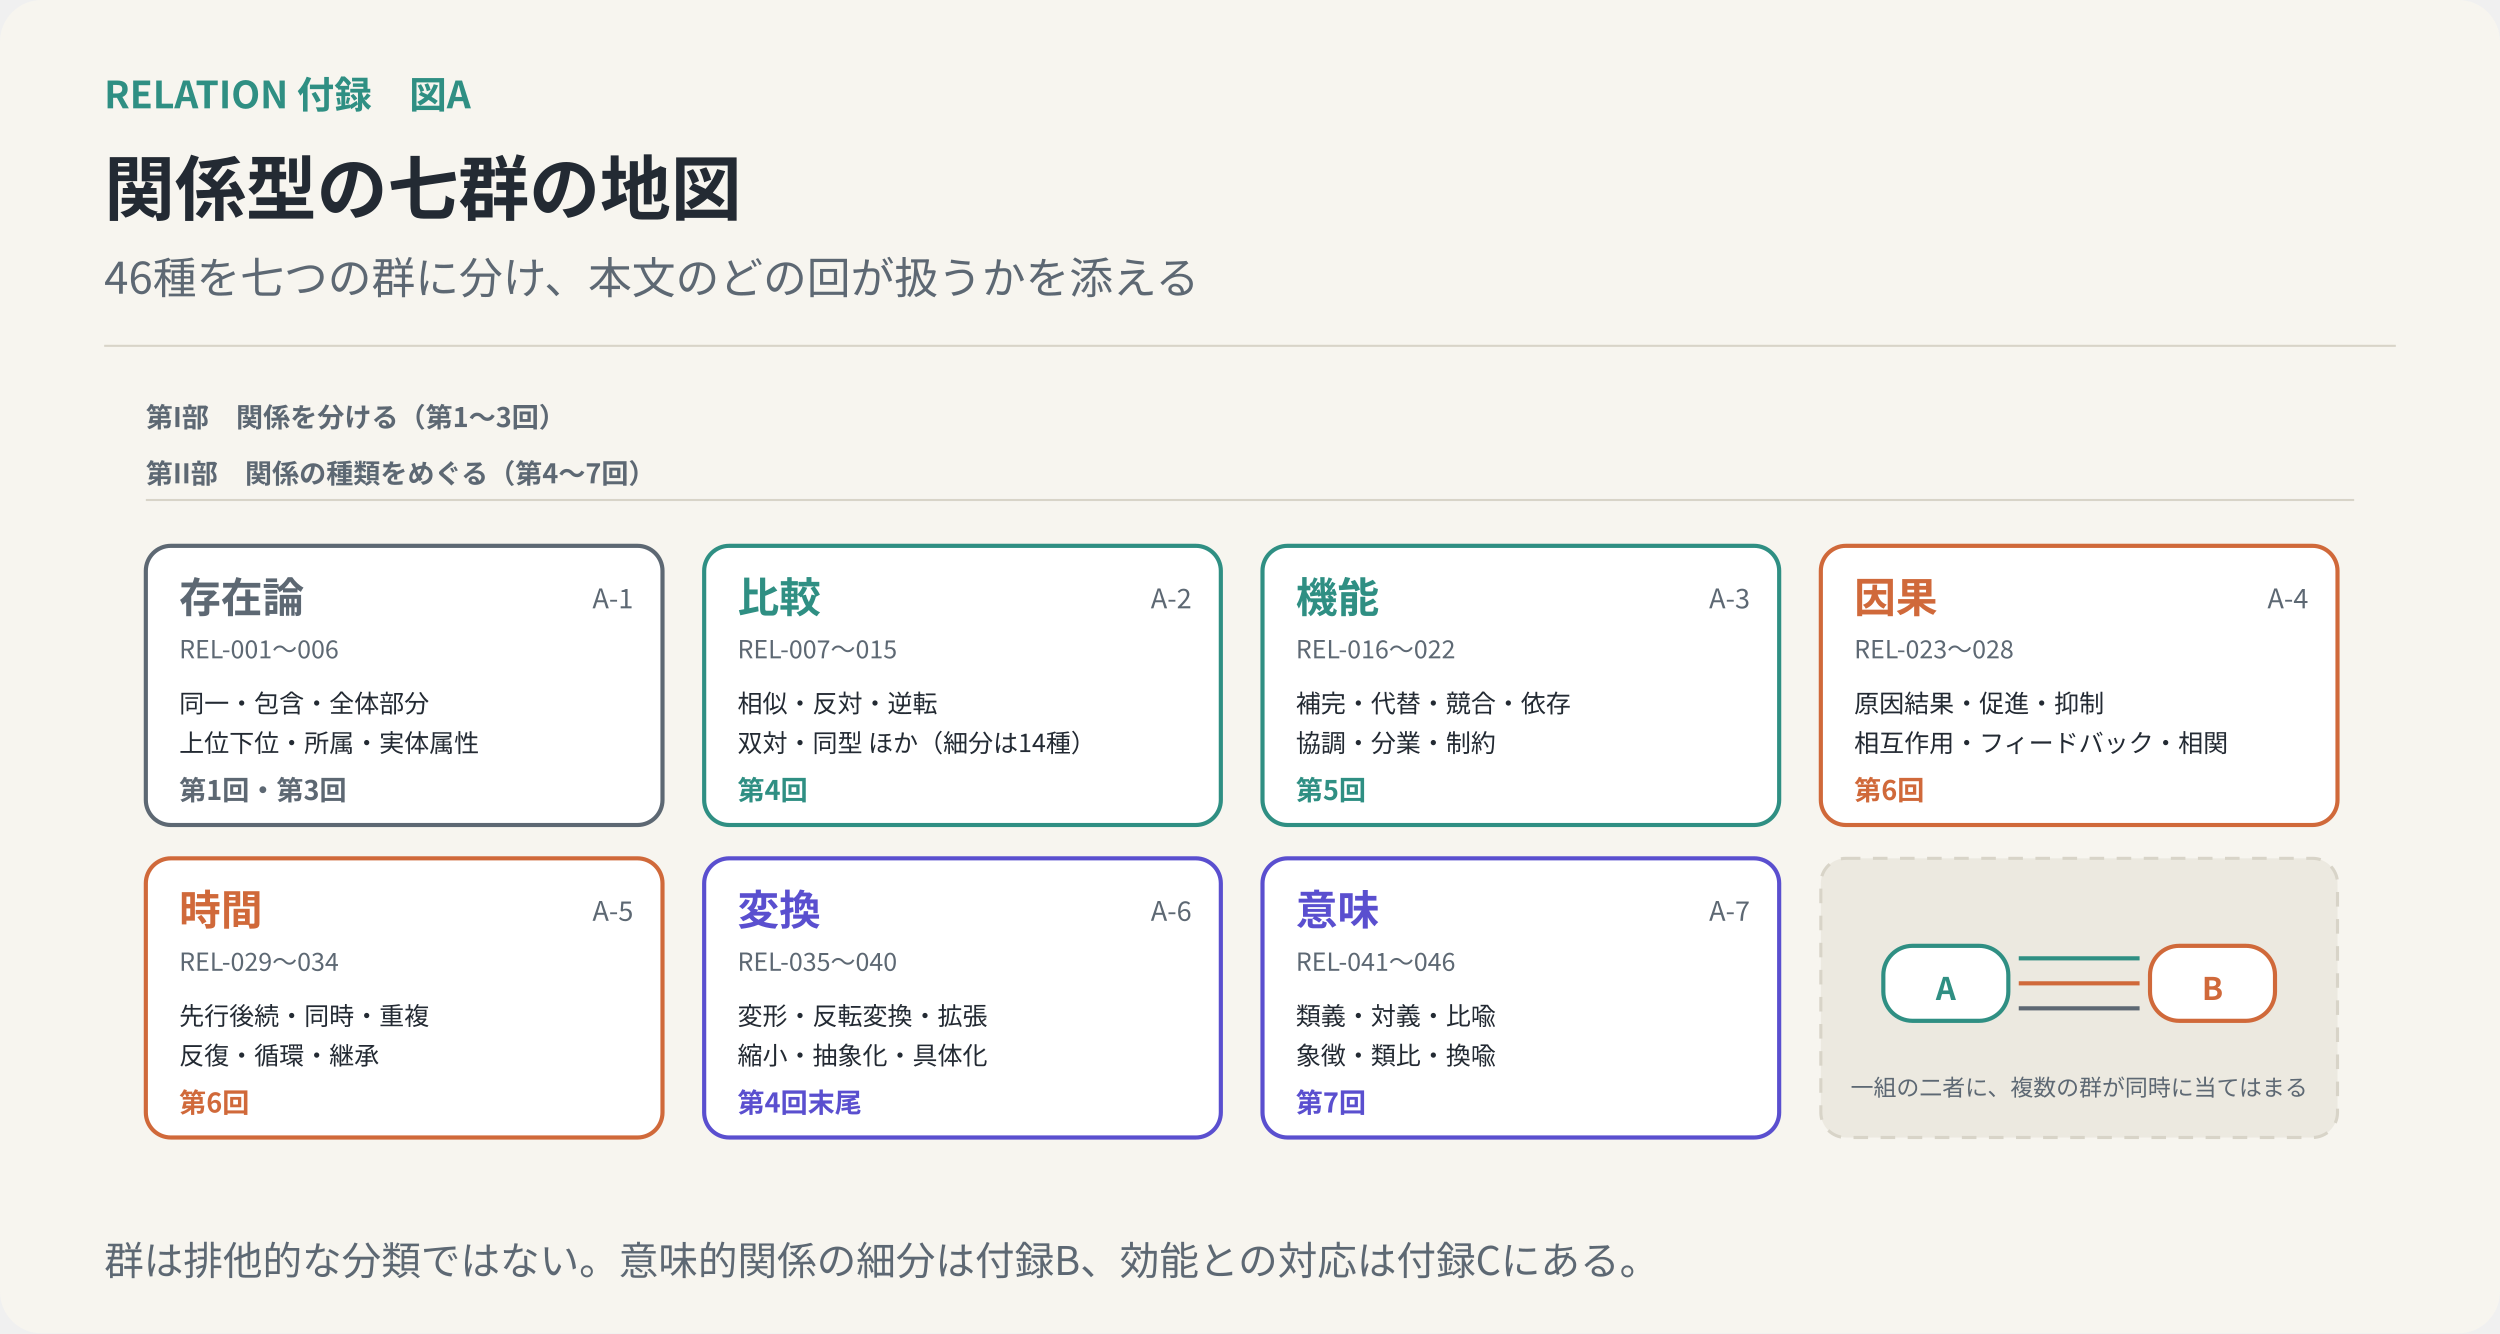
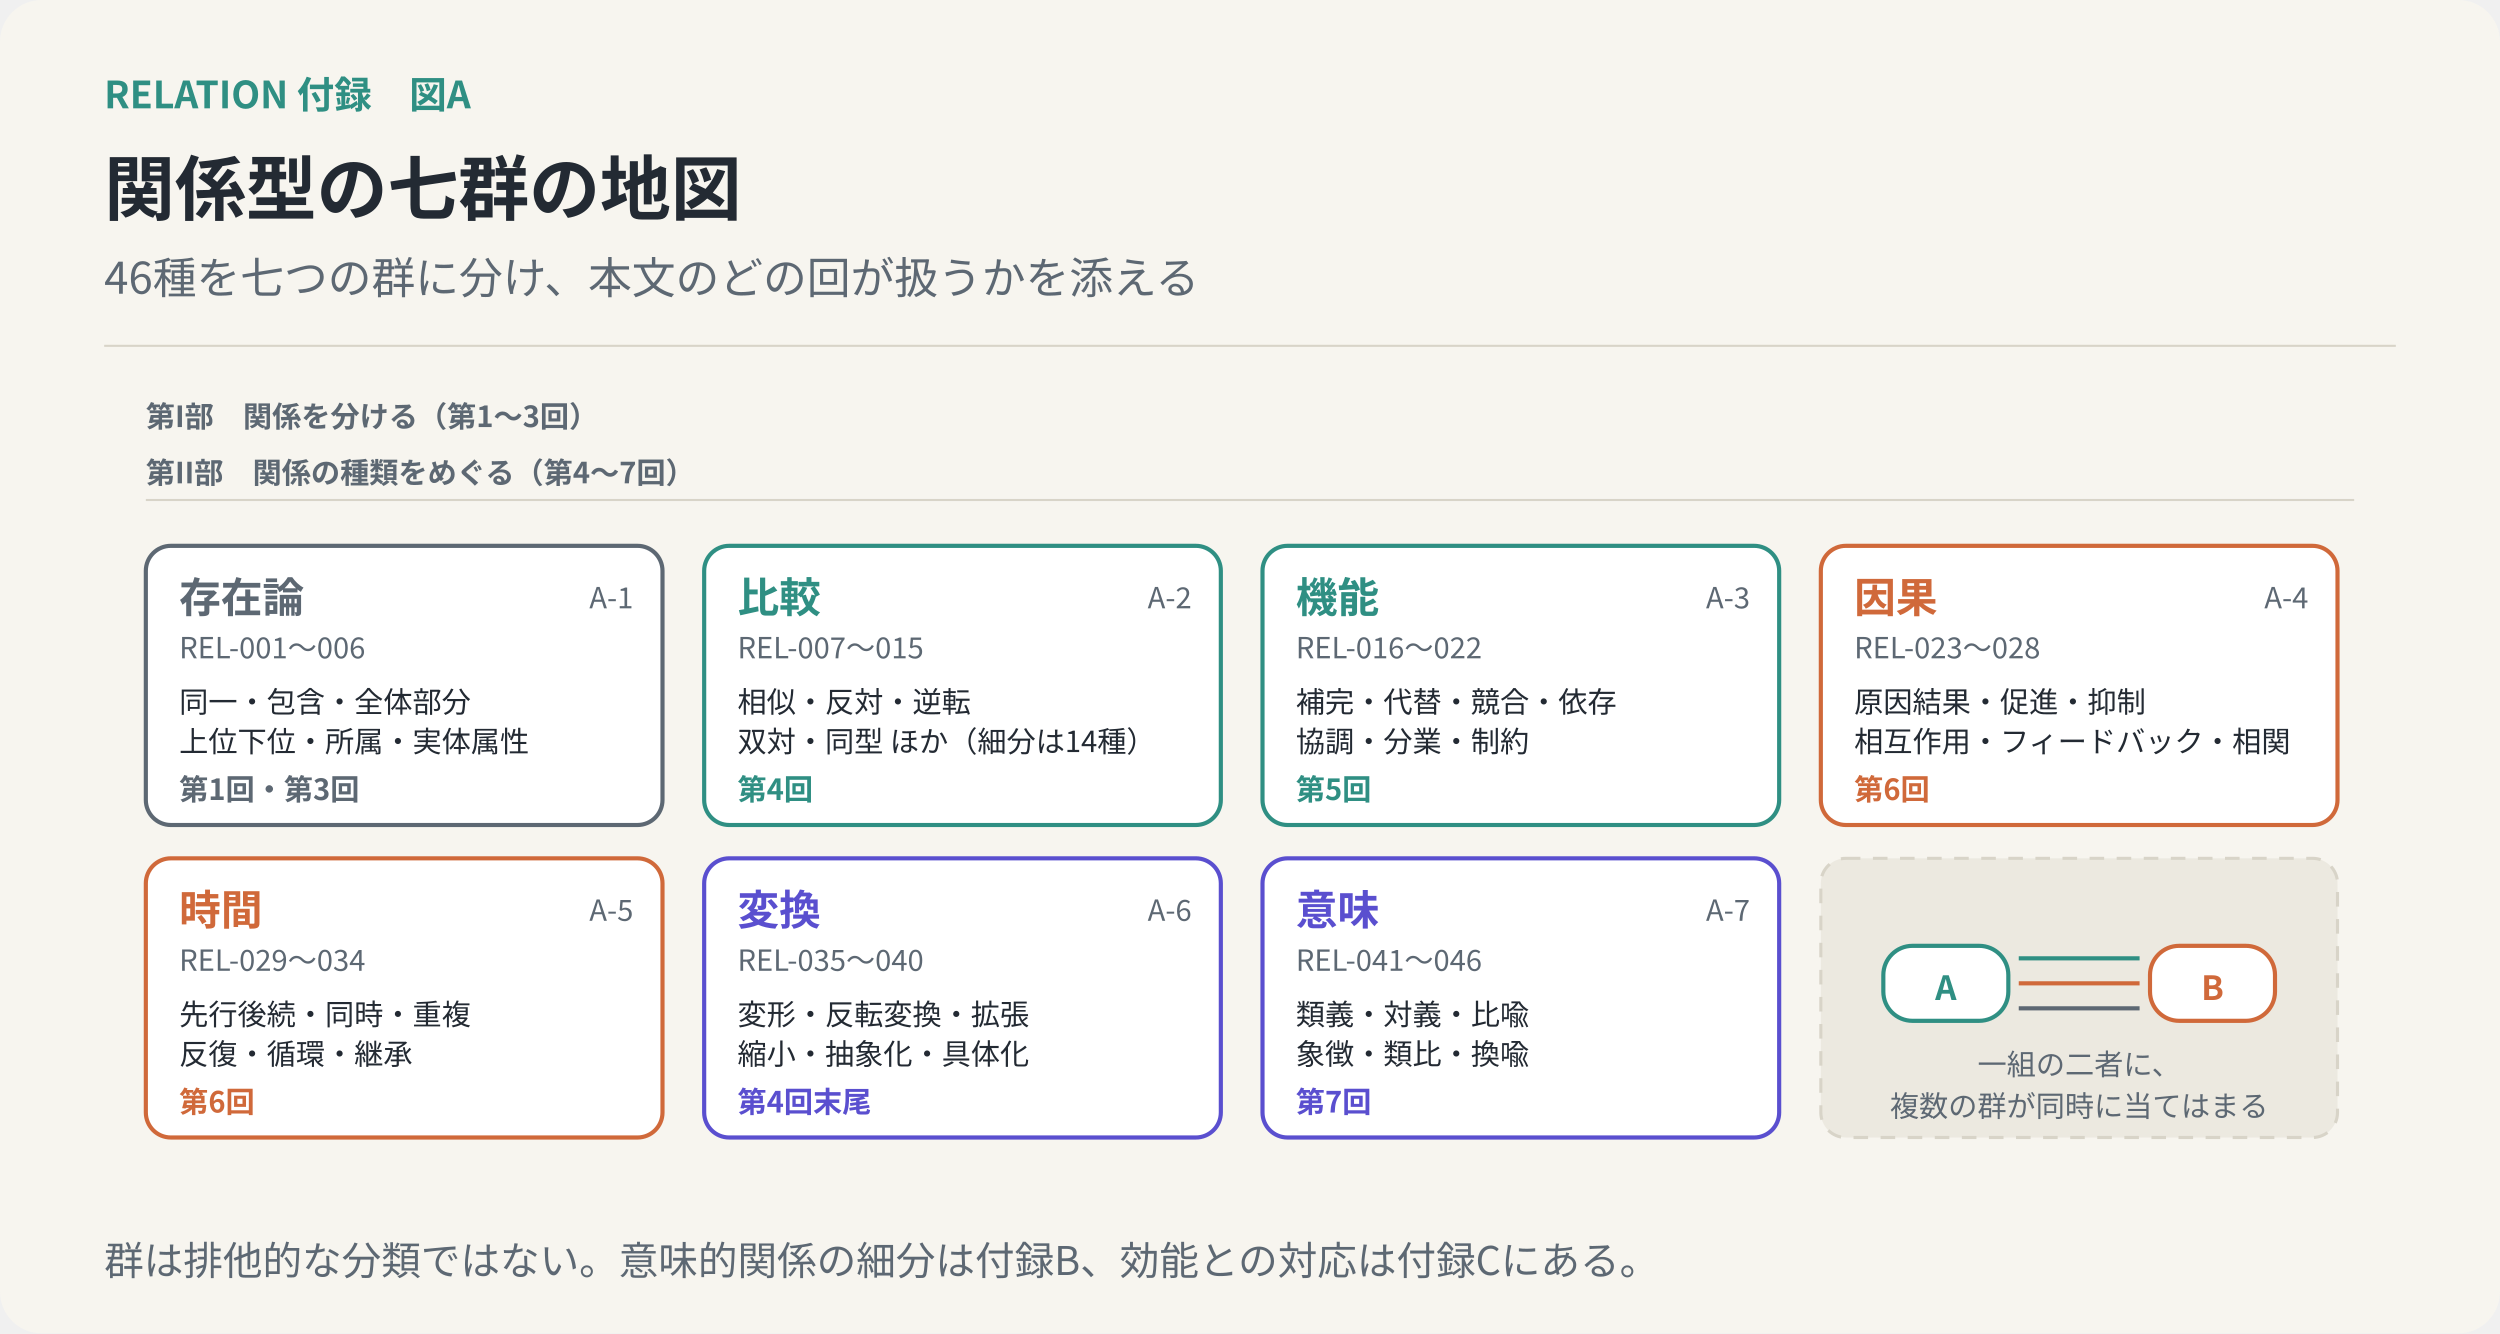
<svg xmlns="http://www.w3.org/2000/svg" width="1200" height="640" viewBox="0 0 1200 640" role="img" aria-labelledby="title desc">
  <defs>
    <marker id="arrow" markerWidth="10" markerHeight="10" refX="8" refY="5" orient="auto-start-reverse">
      <path d="M1,1 L9,5 L1,9" fill="none" stroke="#5d6873" stroke-width="1.4" />
    </marker>
  </defs>
  <rect width="1200" height="640" rx="20" fill="#f7f5ef" />
  <g font-family="system-ui, -apple-system, &quot;Hiragino Kaku Gothic ProN&quot;, &quot;Noto Sans CJK JP&quot;, Meiryo, sans-serif">
    <text x="50.0" y="52.0" fill="#2f8f83" font-size="18" text-anchor="start" font-weight="700">RELATION     付録　図A</text>
    <text x="50.0" y="103.0" fill="#232a33" font-size="34" text-anchor="start" font-weight="700">関係型の七群の地図</text>
    <text x="50.0" y="141.0" fill="#5d6873" font-size="21" text-anchor="start" font-weight="400">46種を七つの群に分け、本文のどの回が扱うかを添える</text>
    <line x1="50.0" y1="166.0" x2="1150.0" y2="166.0" stroke="#d8d4c8" stroke-width="1" />
-     <text x="70.0" y="205.0" fill="#5d6873" font-size="13" text-anchor="start" font-weight="700">第I部　関係を分ける（第1〜3回）</text>
-     <text x="70.0" y="232.0" fill="#5d6873" font-size="13" text-anchor="start" font-weight="700">第II部　関係の種類をめぐる（第4〜7回）</text>
+     <text x="70.0" y="205.0" fill="#5d6873" font-size="14" text-anchor="start" font-weight="700">第I部　関係を分ける（第1〜3回）</text>
+     <text x="70.0" y="232.0" fill="#5d6873" font-size="14" text-anchor="start" font-weight="700">第II部　関係の種類をめぐる（第4〜7回）</text>
    <line x1="70.0" y1="240.0" x2="1130.0" y2="240.0" stroke="#d8d4c8" stroke-width="1" />
    <rect x="70" y="262" width="248" height="134" rx="12" fill="#ffffff" stroke="#5d6873" stroke-width="2" />
    <text x="86.0" y="294.0" fill="#5d6873" font-size="20" text-anchor="start" font-weight="700">存在論</text>
-     <text x="304.0" y="292.0" fill="#5d6873" font-size="13" text-anchor="end" font-weight="400">A-1</text>
-     <text x="86.0" y="316.0" fill="#5d6873" font-size="12" text-anchor="start" font-weight="400">REL-001〜006</text>
-     <text x="86.0" y="342.0" fill="#232a33" font-size="12" text-anchor="start" font-weight="400">同一・包含・全体部分</text>
-     <text x="86.0" y="361.0" fill="#232a33" font-size="12" text-anchor="start" font-weight="400">上位下位・所属・実体属性</text>
-     <text x="86.0" y="384.0" fill="#5d6873" font-size="13" text-anchor="start" font-weight="700">第1回・第3回</text>
+     <text x="304.0" y="292.0" fill="#5d6873" font-size="14" text-anchor="end" font-weight="400">A-1</text>
+     <text x="86.0" y="316.0" fill="#5d6873" font-size="14" text-anchor="start" font-weight="400">REL-001〜006</text>
+     <text x="86.0" y="342.0" fill="#232a33" font-size="14" text-anchor="start" font-weight="400">同一・包含・全体部分</text>
+     <text x="86.0" y="361.0" fill="#232a33" font-size="14" text-anchor="start" font-weight="400">上位下位・所属・実体属性</text>
+     <text x="86.0" y="384.0" fill="#5d6873" font-size="14" text-anchor="start" font-weight="700">第1回・第3回</text>
    <rect x="338" y="262" width="248" height="134" rx="12" fill="#ffffff" stroke="#2f8f83" stroke-width="2" />
    <text x="354.0" y="294.0" fill="#2f8f83" font-size="20" text-anchor="start" font-weight="700">比較</text>
-     <text x="572.0" y="292.0" fill="#5d6873" font-size="13" text-anchor="end" font-weight="400">A-2</text>
-     <text x="354.0" y="316.0" fill="#5d6873" font-size="12" text-anchor="start" font-weight="400">REL-007〜015</text>
-     <text x="354.0" y="342.0" fill="#232a33" font-size="12" text-anchor="start" font-weight="400">相似・反対・逆転</text>
-     <text x="354.0" y="361.0" fill="#232a33" font-size="12" text-anchor="start" font-weight="400">双対・同型 ほか（細分は14種）</text>
-     <text x="354.0" y="384.0" fill="#2f8f83" font-size="13" text-anchor="start" font-weight="700">第4回</text>
+     <text x="572.0" y="292.0" fill="#5d6873" font-size="14" text-anchor="end" font-weight="400">A-2</text>
+     <text x="354.0" y="316.0" fill="#5d6873" font-size="14" text-anchor="start" font-weight="400">REL-007〜015</text>
+     <text x="354.0" y="342.0" fill="#232a33" font-size="14" text-anchor="start" font-weight="400">相似・反対・逆転</text>
+     <text x="354.0" y="361.0" fill="#232a33" font-size="14" text-anchor="start" font-weight="400">双対・同型 ほか（細分は14種）</text>
+     <text x="354.0" y="384.0" fill="#2f8f83" font-size="14" text-anchor="start" font-weight="700">第4回</text>
    <rect x="606" y="262" width="248" height="134" rx="12" fill="#ffffff" stroke="#2f8f83" stroke-width="2" />
    <text x="622.0" y="294.0" fill="#2f8f83" font-size="20" text-anchor="start" font-weight="700">機能</text>
-     <text x="840.0" y="292.0" fill="#5d6873" font-size="13" text-anchor="end" font-weight="400">A-3</text>
-     <text x="622.0" y="316.0" fill="#5d6873" font-size="12" text-anchor="start" font-weight="400">REL-016〜022</text>
-     <text x="622.0" y="342.0" fill="#232a33" font-size="12" text-anchor="start" font-weight="400">補完・代替・競合・依存</text>
-     <text x="622.0" y="361.0" fill="#232a33" font-size="12" text-anchor="start" font-weight="400">協調・分業・制約</text>
-     <text x="622.0" y="384.0" fill="#2f8f83" font-size="13" text-anchor="start" font-weight="700">第5回</text>
+     <text x="840.0" y="292.0" fill="#5d6873" font-size="14" text-anchor="end" font-weight="400">A-3</text>
+     <text x="622.0" y="316.0" fill="#5d6873" font-size="14" text-anchor="start" font-weight="400">REL-016〜022</text>
+     <text x="622.0" y="342.0" fill="#232a33" font-size="14" text-anchor="start" font-weight="400">補完・代替・競合・依存</text>
+     <text x="622.0" y="361.0" fill="#232a33" font-size="14" text-anchor="start" font-weight="400">協調・分業・制約</text>
+     <text x="622.0" y="384.0" fill="#2f8f83" font-size="14" text-anchor="start" font-weight="700">第5回</text>
    <rect x="874" y="262" width="248" height="134" rx="12" fill="#ffffff" stroke="#d0693a" stroke-width="2" />
    <text x="890.0" y="294.0" fill="#d0693a" font-size="20" text-anchor="start" font-weight="700">因果</text>
-     <text x="1108.0" y="292.0" fill="#5d6873" font-size="13" text-anchor="end" font-weight="400">A-4</text>
-     <text x="890.0" y="316.0" fill="#5d6873" font-size="12" text-anchor="start" font-weight="400">REL-023〜028</text>
-     <text x="890.0" y="342.0" fill="#232a33" font-size="12" text-anchor="start" font-weight="400">原因結果・促進・抑制</text>
-     <text x="890.0" y="361.0" fill="#232a33" font-size="12" text-anchor="start" font-weight="400">相互作用・フィードバック・相関</text>
-     <text x="890.0" y="384.0" fill="#d0693a" font-size="13" text-anchor="start" font-weight="700">第6回</text>
+     <text x="1108.0" y="292.0" fill="#5d6873" font-size="14" text-anchor="end" font-weight="400">A-4</text>
+     <text x="890.0" y="316.0" fill="#5d6873" font-size="14" text-anchor="start" font-weight="400">REL-023〜028</text>
+     <text x="890.0" y="342.0" fill="#232a33" font-size="14" text-anchor="start" font-weight="400">原因結果・促進・抑制</text>
+     <text x="890.0" y="361.0" fill="#232a33" font-size="14" text-anchor="start" font-weight="400">相互作用・フィードバック・相関</text>
+     <text x="890.0" y="384.0" fill="#d0693a" font-size="14" text-anchor="start" font-weight="700">第6回</text>
    <rect x="70" y="412" width="248" height="134" rx="12" fill="#ffffff" stroke="#d0693a" stroke-width="2" />
    <text x="86.0" y="444.0" fill="#d0693a" font-size="20" text-anchor="start" font-weight="700">時間</text>
-     <text x="304.0" y="442.0" fill="#5d6873" font-size="13" text-anchor="end" font-weight="400">A-5</text>
-     <text x="86.0" y="466.0" fill="#5d6873" font-size="12" text-anchor="start" font-weight="400">REL-029〜034</text>
-     <text x="86.0" y="492.0" fill="#232a33" font-size="12" text-anchor="start" font-weight="400">先行後続・同時・重複</text>
-     <text x="86.0" y="511.0" fill="#232a33" font-size="12" text-anchor="start" font-weight="400">反復・循環・継承</text>
-     <text x="86.0" y="534.0" fill="#d0693a" font-size="13" text-anchor="start" font-weight="700">第6回</text>
+     <text x="304.0" y="442.0" fill="#5d6873" font-size="14" text-anchor="end" font-weight="400">A-5</text>
+     <text x="86.0" y="466.0" fill="#5d6873" font-size="14" text-anchor="start" font-weight="400">REL-029〜034</text>
+     <text x="86.0" y="492.0" fill="#232a33" font-size="14" text-anchor="start" font-weight="400">先行後続・同時・重複</text>
+     <text x="86.0" y="511.0" fill="#232a33" font-size="14" text-anchor="start" font-weight="400">反復・循環・継承</text>
+     <text x="86.0" y="534.0" fill="#d0693a" font-size="14" text-anchor="start" font-weight="700">第6回</text>
    <rect x="338" y="412" width="248" height="134" rx="12" fill="#ffffff" stroke="#5a4fcf" stroke-width="2" />
    <text x="354.0" y="444.0" fill="#5a4fcf" font-size="20" text-anchor="start" font-weight="700">変換</text>
-     <text x="572.0" y="442.0" fill="#5d6873" font-size="13" text-anchor="end" font-weight="400">A-6</text>
-     <text x="354.0" y="466.0" fill="#5d6873" font-size="12" text-anchor="start" font-weight="400">REL-035〜040</text>
-     <text x="354.0" y="492.0" fill="#232a33" font-size="12" text-anchor="start" font-weight="400">変形・反転変換・拡張</text>
-     <text x="354.0" y="511.0" fill="#232a33" font-size="12" text-anchor="start" font-weight="400">縮小・抽象化・具体化</text>
-     <text x="354.0" y="534.0" fill="#5a4fcf" font-size="13" text-anchor="start" font-weight="700">第4回末尾</text>
+     <text x="572.0" y="442.0" fill="#5d6873" font-size="14" text-anchor="end" font-weight="400">A-6</text>
+     <text x="354.0" y="466.0" fill="#5d6873" font-size="14" text-anchor="start" font-weight="400">REL-035〜040</text>
+     <text x="354.0" y="492.0" fill="#232a33" font-size="14" text-anchor="start" font-weight="400">変形・反転変換・拡張</text>
+     <text x="354.0" y="511.0" fill="#232a33" font-size="14" text-anchor="start" font-weight="400">縮小・抽象化・具体化</text>
+     <text x="354.0" y="534.0" fill="#5a4fcf" font-size="14" text-anchor="start" font-weight="700">第4回末尾</text>
    <rect x="606" y="412" width="248" height="134" rx="12" fill="#ffffff" stroke="#5a4fcf" stroke-width="2" />
    <text x="622.0" y="444.0" fill="#5a4fcf" font-size="20" text-anchor="start" font-weight="700">意味</text>
-     <text x="840.0" y="442.0" fill="#5d6873" font-size="13" text-anchor="end" font-weight="400">A-7</text>
-     <text x="622.0" y="466.0" fill="#5d6873" font-size="12" text-anchor="start" font-weight="400">REL-041〜046</text>
-     <text x="622.0" y="492.0" fill="#232a33" font-size="12" text-anchor="start" font-weight="400">類義・対義・比喩</text>
-     <text x="622.0" y="511.0" fill="#232a33" font-size="12" text-anchor="start" font-weight="400">象徴・類比・換喩</text>
-     <text x="622.0" y="534.0" fill="#5a4fcf" font-size="13" text-anchor="start" font-weight="700">第7回</text>
+     <text x="840.0" y="442.0" fill="#5d6873" font-size="14" text-anchor="end" font-weight="400">A-7</text>
+     <text x="622.0" y="466.0" fill="#5d6873" font-size="14" text-anchor="start" font-weight="400">REL-041〜046</text>
+     <text x="622.0" y="492.0" fill="#232a33" font-size="14" text-anchor="start" font-weight="400">類義・対義・比喩</text>
+     <text x="622.0" y="511.0" fill="#232a33" font-size="14" text-anchor="start" font-weight="400">象徴・類比・換喩</text>
+     <text x="622.0" y="534.0" fill="#5a4fcf" font-size="14" text-anchor="start" font-weight="700">第7回</text>
    <rect x="874" y="412" width="248" height="134" rx="12" fill="#ece9e0" stroke="#d8d4c8" stroke-width="1.5" stroke-dasharray="7 6" />
    <rect x="904" y="454" width="60" height="36" rx="14" fill="#ffffff" stroke="#2f8f83" stroke-width="2" />
-     <text x="934.0" y="480.0" fill="#2f8f83" font-size="15" text-anchor="middle" font-weight="700">A</text>
+     <text x="934.0" y="480.0" fill="#2f8f83" font-size="16" text-anchor="middle" font-weight="700">A</text>
    <rect x="1032" y="454" width="60" height="36" rx="14" fill="#ffffff" stroke="#d0693a" stroke-width="2" />
-     <text x="1062.0" y="480.0" fill="#d0693a" font-size="15" text-anchor="middle" font-weight="700">B</text>
+     <text x="1062.0" y="480.0" fill="#d0693a" font-size="16" text-anchor="middle" font-weight="700">B</text>
    <line x1="969.0" y1="460.0" x2="1027.0" y2="460.0" stroke="#2f8f83" stroke-width="2" />
    <line x1="969.0" y1="472.0" x2="1027.0" y2="472.0" stroke="#d0693a" stroke-width="2" />
    <line x1="969.0" y1="484.0" x2="1027.0" y2="484.0" stroke="#5d6873" stroke-width="2" />
-     <text x="998.0" y="526.0" fill="#5d6873" font-size="11" text-anchor="middle" font-weight="400">一組の二者に、複数の群が同時に当てはまる</text>
+     <text x="998.0" y="516.0" fill="#5d6873" font-size="14" text-anchor="middle" font-weight="400">一組の二者に、</text>
+     <text x="998.0" y="536.0" fill="#5d6873" font-size="14" text-anchor="middle" font-weight="400">複数の群が同時に当てはまる</text>
    <text x="50.0" y="612.0" fill="#5d6873" font-size="19" text-anchor="start" font-weight="400">群は排他的な分類ではない。意味的関係の細分は付録B、効能との対応は付録Cにある。</text>
  </g>
</svg>
